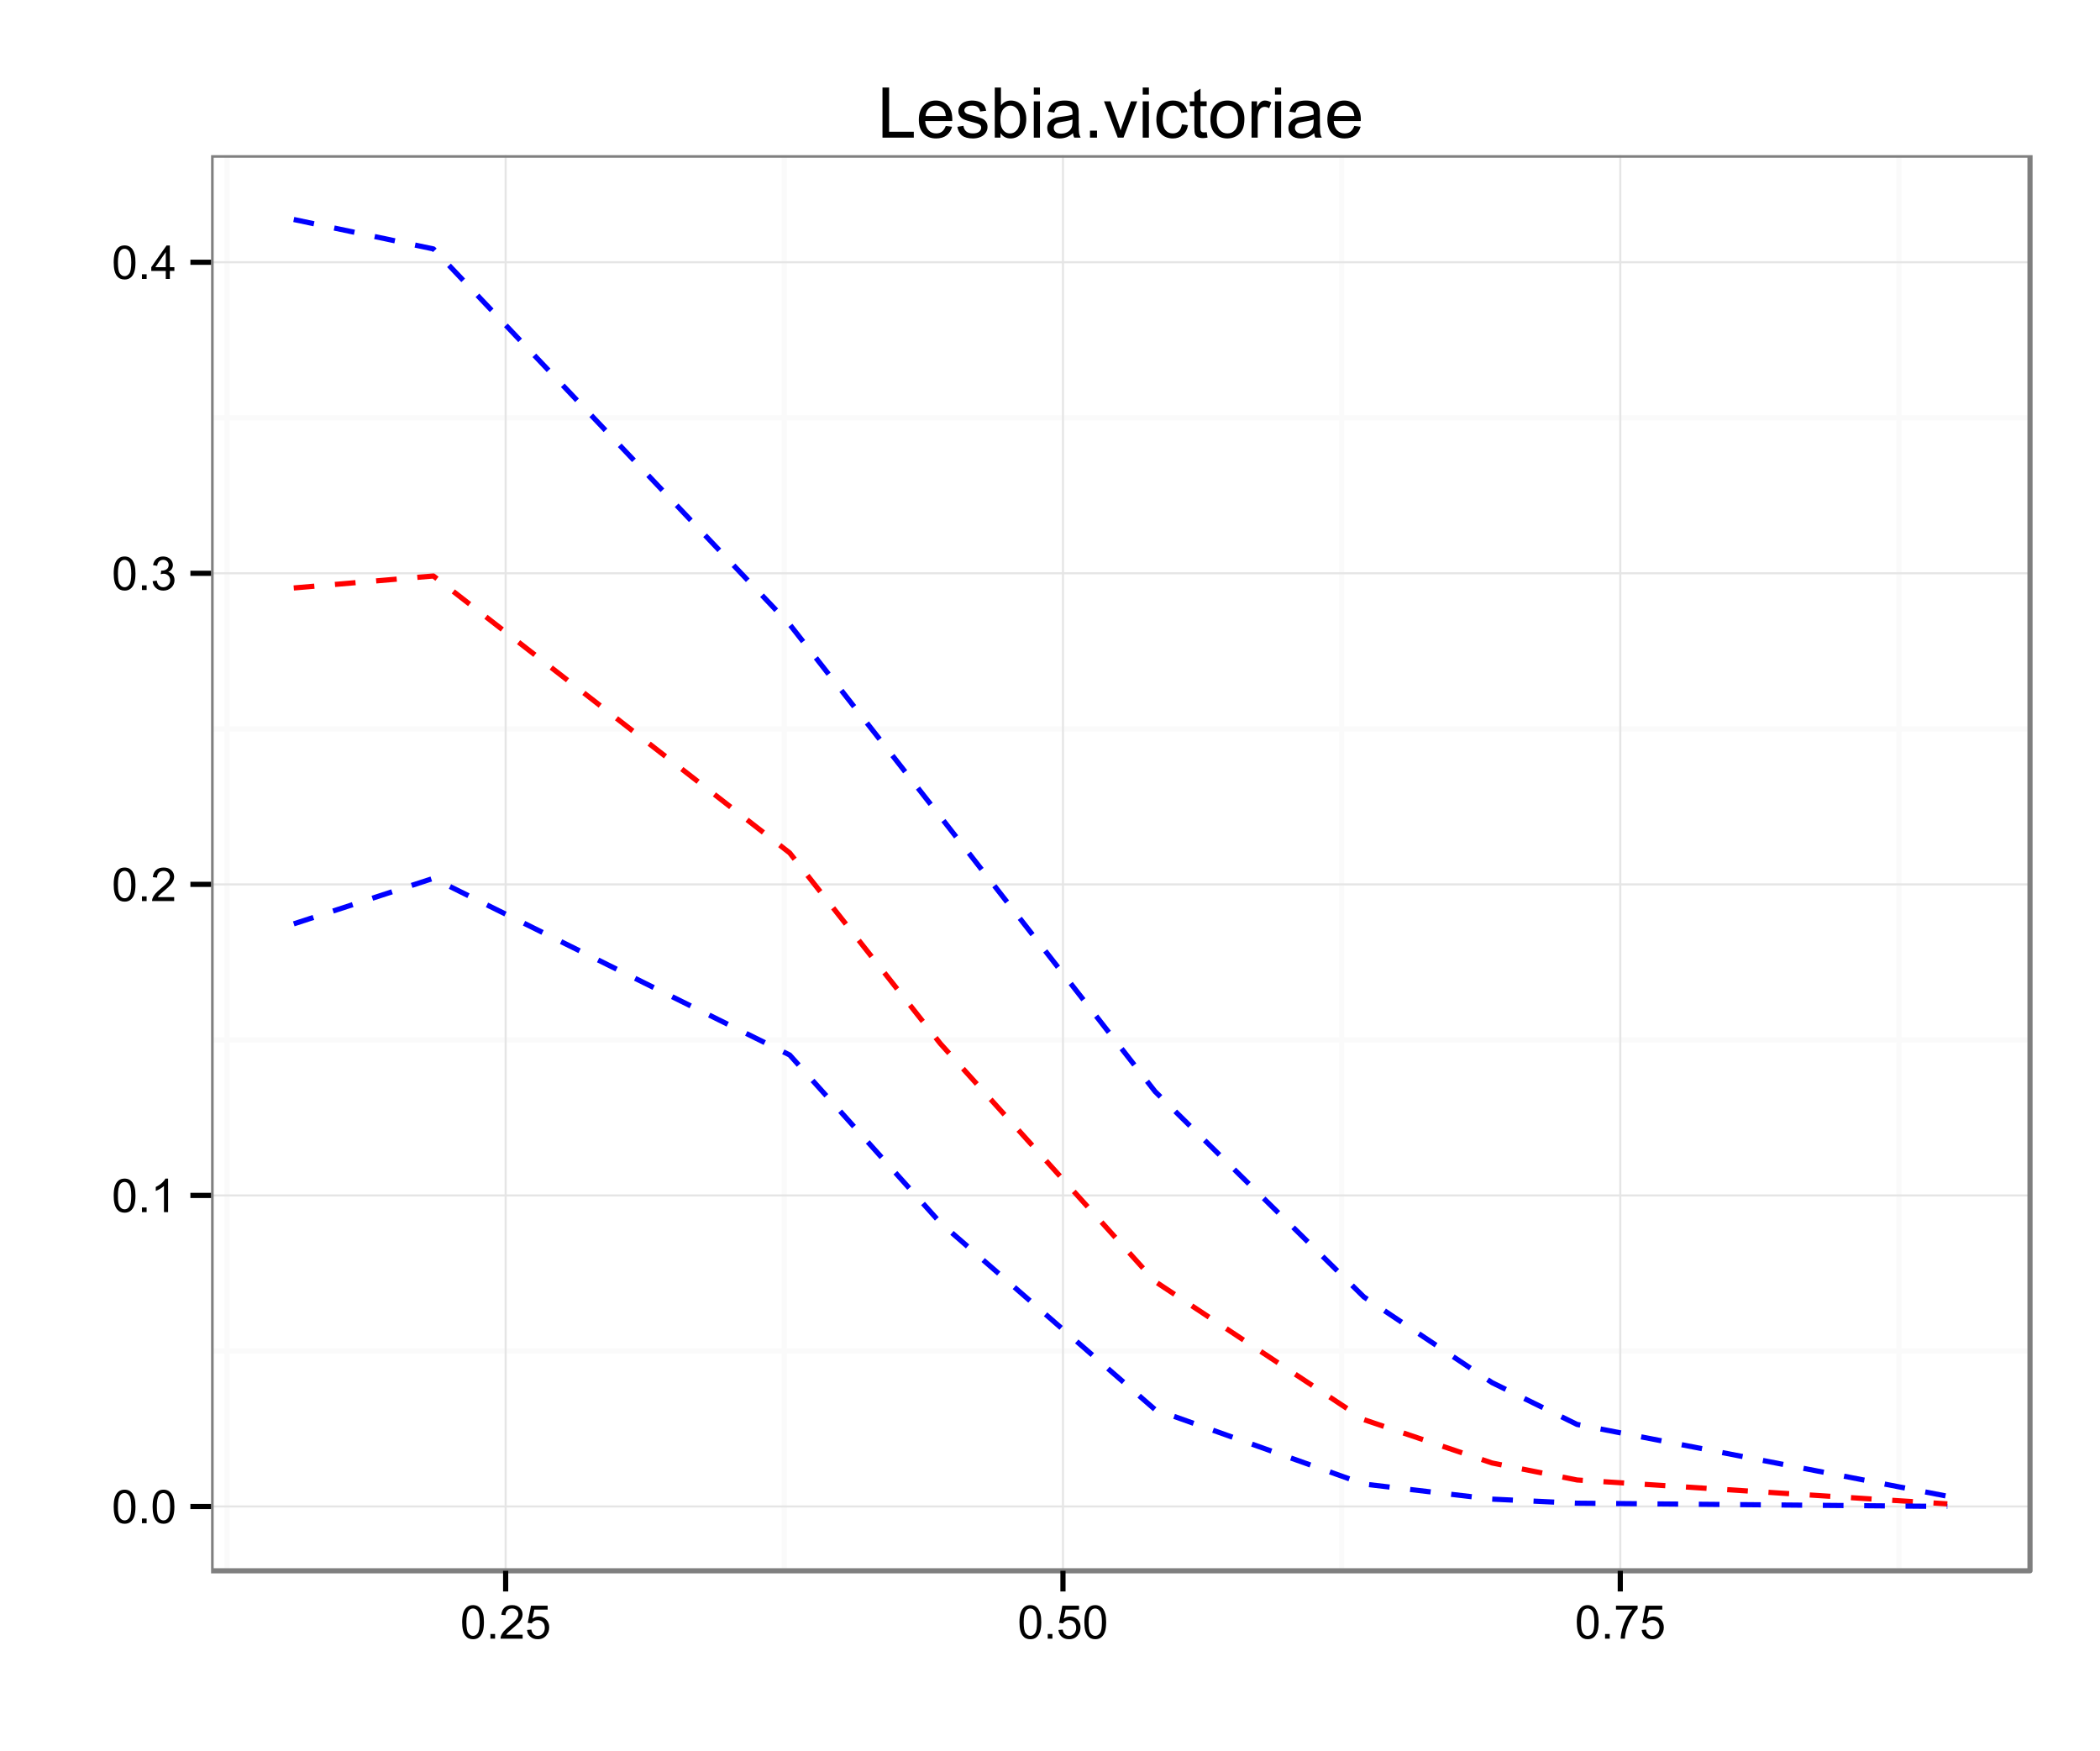
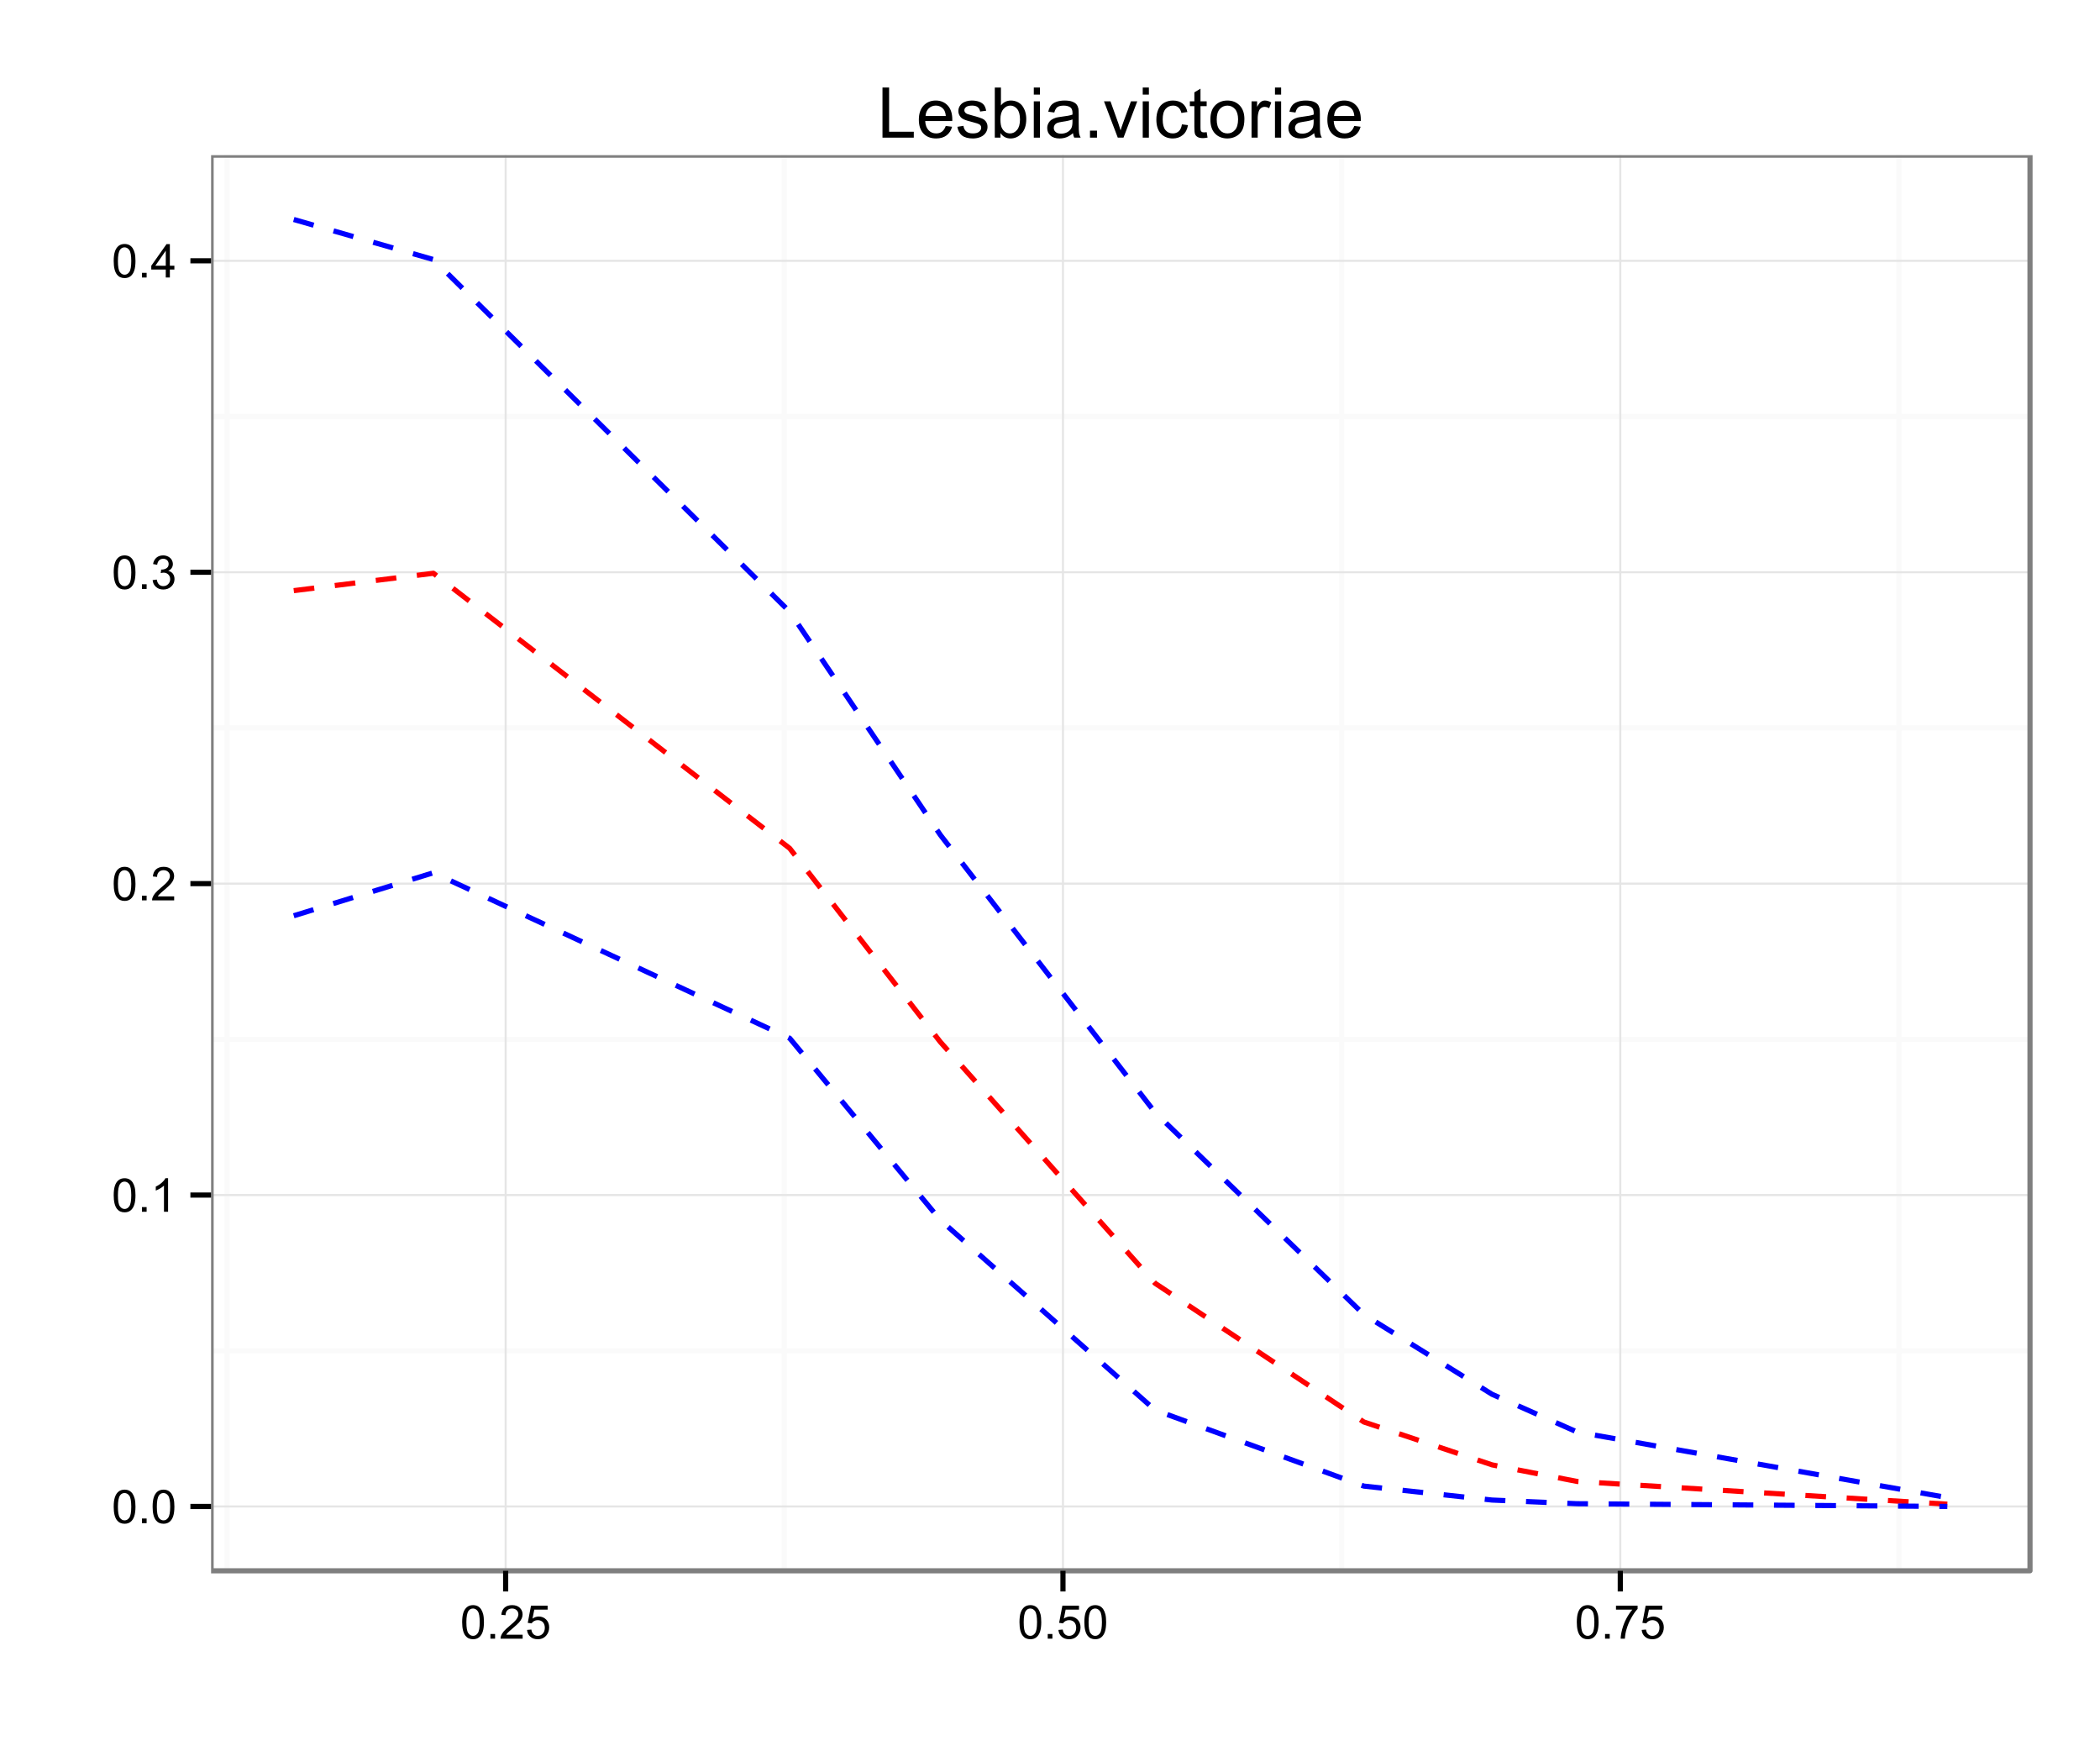
<svg xmlns="http://www.w3.org/2000/svg" xmlns:xlink="http://www.w3.org/1999/xlink" width="432pt" height="360pt" viewBox="0 0 432 360" version="1.1">
  <defs>
    <g>
      <symbol overflow="visible" id="glyph0-0">
        <path style="stroke:none;" d="M 0.398 -3.391 C 0.398 -4.199 0.48 -4.852 0.648 -5.352 C 0.812 -5.844 1.062 -6.227 1.395 -6.496 C 1.723 -6.762 2.137 -6.895 2.641 -6.898 C 3.004 -6.895 3.328 -6.82 3.609 -6.676 C 3.887 -6.523 4.113 -6.312 4.297 -6.035 C 4.477 -5.754 4.621 -5.41 4.723 -5.012 C 4.824 -4.605 4.875 -4.066 4.879 -3.391 C 4.875 -2.582 4.793 -1.93 4.629 -1.438 C 4.465 -0.938 4.215 -0.555 3.887 -0.289 C 3.555 -0.016 3.141 0.117 2.641 0.117 C 1.973 0.117 1.453 -0.117 1.078 -0.594 C 0.625 -1.164 0.398 -2.098 0.398 -3.391 Z M 1.266 -3.391 C 1.266 -2.258 1.395 -1.508 1.66 -1.137 C 1.922 -0.762 2.25 -0.574 2.641 -0.578 C 3.023 -0.574 3.348 -0.762 3.613 -1.141 C 3.875 -1.512 4.008 -2.262 4.012 -3.391 C 4.008 -4.52 3.875 -5.27 3.613 -5.645 C 3.348 -6.012 3.02 -6.199 2.629 -6.203 C 2.238 -6.199 1.93 -6.035 1.703 -5.711 C 1.41 -5.289 1.266 -4.516 1.266 -3.391 Z M 1.266 -3.391 " />
      </symbol>
      <symbol overflow="visible" id="glyph0-1">
        <path style="stroke:none;" d="M 0.871 0 L 0.871 -0.961 L 1.832 -0.961 L 1.832 0 Z M 0.871 0 " />
      </symbol>
      <symbol overflow="visible" id="glyph0-2">
        <path style="stroke:none;" d="M 3.578 0 L 2.734 0 L 2.734 -5.375 C 2.527 -5.18 2.262 -4.988 1.934 -4.793 C 1.602 -4.598 1.305 -4.453 1.047 -4.359 L 1.047 -5.176 C 1.516 -5.395 1.926 -5.664 2.281 -5.98 C 2.633 -6.293 2.883 -6.598 3.031 -6.898 L 3.578 -6.898 Z M 3.578 0 " />
      </symbol>
      <symbol overflow="visible" id="glyph0-3">
        <path style="stroke:none;" d="M 4.832 -0.812 L 4.832 0 L 0.289 0 C 0.281 -0.203 0.316 -0.398 0.391 -0.586 C 0.504 -0.895 0.688 -1.199 0.945 -1.5 C 1.195 -1.797 1.562 -2.141 2.047 -2.539 C 2.789 -3.148 3.297 -3.637 3.562 -3.996 C 3.824 -4.352 3.953 -4.688 3.957 -5.012 C 3.953 -5.34 3.836 -5.621 3.598 -5.855 C 3.355 -6.082 3.043 -6.199 2.664 -6.203 C 2.254 -6.199 1.93 -6.078 1.688 -5.836 C 1.441 -5.59 1.316 -5.25 1.316 -4.824 L 0.449 -4.914 C 0.508 -5.559 0.73 -6.051 1.121 -6.391 C 1.504 -6.727 2.023 -6.895 2.68 -6.898 C 3.336 -6.895 3.859 -6.715 4.246 -6.352 C 4.629 -5.984 4.82 -5.531 4.824 -4.992 C 4.82 -4.715 4.766 -4.441 4.652 -4.18 C 4.539 -3.91 4.352 -3.633 4.094 -3.34 C 3.832 -3.047 3.398 -2.645 2.793 -2.133 C 2.285 -1.707 1.961 -1.418 1.816 -1.266 C 1.672 -1.113 1.551 -0.961 1.461 -0.812 Z M 4.832 -0.812 " />
      </symbol>
      <symbol overflow="visible" id="glyph0-4">
        <path style="stroke:none;" d="M 0.402 -1.812 L 1.246 -1.926 C 1.34 -1.445 1.504 -1.102 1.738 -0.895 C 1.969 -0.68 2.254 -0.574 2.594 -0.578 C 2.988 -0.574 3.324 -0.711 3.598 -0.988 C 3.871 -1.262 4.008 -1.602 4.008 -2.012 C 4.008 -2.395 3.879 -2.715 3.629 -2.969 C 3.371 -3.219 3.051 -3.344 2.664 -3.348 C 2.5 -3.344 2.301 -3.312 2.066 -3.254 L 2.16 -3.992 C 2.215 -3.984 2.262 -3.984 2.297 -3.984 C 2.656 -3.984 2.977 -4.078 3.266 -4.266 C 3.551 -4.453 3.695 -4.742 3.699 -5.133 C 3.695 -5.441 3.59 -5.695 3.383 -5.902 C 3.172 -6.102 2.902 -6.203 2.574 -6.207 C 2.242 -6.203 1.969 -6.102 1.754 -5.895 C 1.531 -5.688 1.391 -5.379 1.332 -4.969 L 0.488 -5.117 C 0.586 -5.68 0.82 -6.121 1.188 -6.434 C 1.551 -6.742 2.008 -6.895 2.555 -6.898 C 2.93 -6.895 3.273 -6.816 3.59 -6.656 C 3.902 -6.496 4.145 -6.277 4.312 -6 C 4.48 -5.719 4.562 -5.422 4.566 -5.113 C 4.562 -4.812 4.484 -4.543 4.324 -4.301 C 4.164 -4.059 3.926 -3.863 3.617 -3.723 C 4.02 -3.625 4.336 -3.43 4.562 -3.137 C 4.785 -2.84 4.898 -2.473 4.902 -2.031 C 4.898 -1.426 4.68 -0.918 4.246 -0.504 C 3.805 -0.09 3.25 0.117 2.586 0.121 C 1.98 0.117 1.48 -0.059 1.086 -0.418 C 0.684 -0.773 0.457 -1.238 0.402 -1.812 Z M 0.402 -1.812 " />
      </symbol>
      <symbol overflow="visible" id="glyph0-5">
        <path style="stroke:none;" d="M 3.102 0 L 3.102 -1.645 L 0.121 -1.645 L 0.121 -2.418 L 3.258 -6.871 L 3.945 -6.871 L 3.945 -2.418 L 4.875 -2.418 L 4.875 -1.645 L 3.945 -1.645 L 3.945 0 Z M 3.102 -2.418 L 3.102 -5.516 L 0.953 -2.418 Z M 3.102 -2.418 " />
      </symbol>
      <symbol overflow="visible" id="glyph0-6">
        <path style="stroke:none;" d="M 0.398 -1.801 L 1.285 -1.875 C 1.348 -1.441 1.5 -1.117 1.742 -0.902 C 1.977 -0.684 2.266 -0.574 2.605 -0.578 C 3.008 -0.574 3.352 -0.727 3.637 -1.035 C 3.914 -1.34 4.055 -1.746 4.059 -2.254 C 4.055 -2.734 3.918 -3.113 3.652 -3.395 C 3.379 -3.668 3.027 -3.809 2.594 -3.812 C 2.316 -3.809 2.07 -3.746 1.855 -3.625 C 1.633 -3.5 1.461 -3.34 1.34 -3.145 L 0.547 -3.25 L 1.215 -6.777 L 4.633 -6.777 L 4.633 -5.973 L 1.891 -5.973 L 1.52 -4.125 C 1.926 -4.41 2.359 -4.551 2.816 -4.555 C 3.414 -4.551 3.922 -4.344 4.336 -3.93 C 4.746 -3.512 4.949 -2.977 4.953 -2.328 C 4.949 -1.703 4.77 -1.168 4.41 -0.719 C 3.969 -0.16 3.367 0.117 2.605 0.117 C 1.977 0.117 1.465 -0.055 1.074 -0.406 C 0.676 -0.754 0.453 -1.219 0.398 -1.801 Z M 0.398 -1.801 " />
      </symbol>
      <symbol overflow="visible" id="glyph0-7">
        <path style="stroke:none;" d="M 0.453 -5.973 L 0.453 -6.781 L 4.902 -6.781 L 4.902 -6.125 C 4.461 -5.656 4.027 -5.039 3.602 -4.27 C 3.168 -3.496 2.836 -2.703 2.605 -1.891 C 2.434 -1.312 2.324 -0.684 2.281 0 L 1.414 0 C 1.422 -0.539 1.531 -1.191 1.734 -1.961 C 1.938 -2.723 2.227 -3.461 2.609 -4.176 C 2.984 -4.883 3.391 -5.48 3.82 -5.973 Z M 0.453 -5.973 " />
      </symbol>
      <symbol overflow="visible" id="glyph1-0">
        <path style="stroke:none;" d="M 1.055 0 L 1.055 -10.309 L 2.418 -10.309 L 2.418 -1.215 L 7.496 -1.215 L 7.496 0 Z M 1.055 0 " />
      </symbol>
      <symbol overflow="visible" id="glyph1-1">
        <path style="stroke:none;" d="M 6.062 -2.406 L 7.367 -2.242 C 7.156 -1.477 6.777 -0.883 6.223 -0.465 C 5.664 -0.043 4.949 0.164 4.086 0.168 C 2.988 0.164 2.121 -0.168 1.484 -0.84 C 0.844 -1.508 0.527 -2.453 0.527 -3.672 C 0.527 -4.926 0.848 -5.898 1.496 -6.594 C 2.141 -7.285 2.98 -7.633 4.016 -7.637 C 5.008 -7.633 5.824 -7.293 6.461 -6.617 C 7.09 -5.934 7.406 -4.977 7.41 -3.746 C 7.406 -3.668 7.402 -3.559 7.402 -3.41 L 1.836 -3.41 C 1.879 -2.59 2.113 -1.961 2.531 -1.523 C 2.945 -1.086 3.465 -0.867 4.094 -0.871 C 4.555 -0.867 4.949 -0.988 5.281 -1.234 C 5.605 -1.477 5.867 -1.867 6.062 -2.406 Z M 1.906 -4.449 L 6.074 -4.449 C 6.016 -5.074 5.855 -5.547 5.598 -5.863 C 5.191 -6.348 4.668 -6.59 4.027 -6.594 C 3.441 -6.59 2.953 -6.398 2.562 -6.012 C 2.164 -5.621 1.945 -5.098 1.906 -4.449 Z M 1.906 -4.449 " />
      </symbol>
      <symbol overflow="visible" id="glyph1-2">
        <path style="stroke:none;" d="M 0.441 -2.23 L 1.695 -2.426 C 1.762 -1.922 1.957 -1.535 2.281 -1.27 C 2.598 -1 3.047 -0.867 3.629 -0.871 C 4.207 -0.867 4.641 -0.984 4.922 -1.227 C 5.203 -1.461 5.344 -1.738 5.344 -2.059 C 5.344 -2.34 5.219 -2.566 4.973 -2.734 C 4.797 -2.844 4.363 -2.988 3.676 -3.164 C 2.746 -3.398 2.105 -3.598 1.746 -3.77 C 1.387 -3.938 1.113 -4.176 0.93 -4.48 C 0.742 -4.781 0.648 -5.117 0.652 -5.484 C 0.648 -5.816 0.727 -6.125 0.879 -6.41 C 1.031 -6.691 1.238 -6.926 1.504 -7.117 C 1.699 -7.258 1.969 -7.379 2.309 -7.484 C 2.648 -7.582 3.012 -7.633 3.402 -7.637 C 3.984 -7.633 4.5 -7.551 4.945 -7.383 C 5.387 -7.211 5.711 -6.98 5.926 -6.695 C 6.133 -6.406 6.281 -6.02 6.363 -5.539 L 5.125 -5.371 C 5.066 -5.754 4.902 -6.055 4.637 -6.27 C 4.363 -6.484 3.984 -6.59 3.496 -6.594 C 2.91 -6.59 2.496 -6.496 2.25 -6.305 C 2 -6.113 1.875 -5.887 1.879 -5.633 C 1.875 -5.465 1.926 -5.316 2.031 -5.188 C 2.133 -5.047 2.293 -4.938 2.516 -4.852 C 2.641 -4.805 3.016 -4.695 3.637 -4.527 C 4.527 -4.285 5.152 -4.09 5.508 -3.938 C 5.859 -3.785 6.137 -3.562 6.34 -3.273 C 6.543 -2.98 6.645 -2.621 6.645 -2.195 C 6.645 -1.77 6.52 -1.371 6.273 -1 C 6.027 -0.625 5.672 -0.336 5.211 -0.137 C 4.742 0.066 4.219 0.164 3.637 0.168 C 2.664 0.164 1.922 -0.035 1.414 -0.434 C 0.902 -0.836 0.578 -1.434 0.441 -2.23 Z M 0.441 -2.23 " />
      </symbol>
      <symbol overflow="visible" id="glyph1-3">
        <path style="stroke:none;" d="M 2.117 0 L 0.941 0 L 0.941 -10.309 L 2.207 -10.309 L 2.207 -6.629 C 2.738 -7.297 3.422 -7.633 4.254 -7.637 C 4.711 -7.633 5.145 -7.543 5.555 -7.359 C 5.965 -7.172 6.301 -6.91 6.57 -6.578 C 6.832 -6.238 7.039 -5.832 7.191 -5.363 C 7.34 -4.887 7.418 -4.383 7.418 -3.848 C 7.418 -2.562 7.102 -1.574 6.469 -0.879 C 5.836 -0.184 5.074 0.164 4.191 0.168 C 3.305 0.164 2.613 -0.199 2.117 -0.934 Z M 2.102 -3.789 C 2.098 -2.891 2.219 -2.242 2.469 -1.848 C 2.863 -1.191 3.402 -0.867 4.086 -0.871 C 4.633 -0.867 5.113 -1.105 5.52 -1.59 C 5.922 -2.066 6.121 -2.785 6.125 -3.742 C 6.121 -4.715 5.93 -5.434 5.543 -5.898 C 5.156 -6.359 4.688 -6.59 4.141 -6.594 C 3.586 -6.59 3.109 -6.352 2.707 -5.871 C 2.301 -5.391 2.098 -4.695 2.102 -3.789 Z M 2.102 -3.789 " />
      </symbol>
      <symbol overflow="visible" id="glyph1-4">
        <path style="stroke:none;" d="M 0.957 -8.852 L 0.957 -10.309 L 2.223 -10.309 L 2.223 -8.852 Z M 0.957 0 L 0.957 -7.469 L 2.223 -7.469 L 2.223 0 Z M 0.957 0 " />
      </symbol>
      <symbol overflow="visible" id="glyph1-5">
        <path style="stroke:none;" d="M 5.82 -0.922 C 5.348 -0.52 4.898 -0.238 4.465 -0.078 C 4.031 0.086 3.566 0.164 3.074 0.168 C 2.25 0.164 1.617 -0.035 1.18 -0.434 C 0.734 -0.832 0.516 -1.344 0.52 -1.969 C 0.516 -2.332 0.598 -2.664 0.77 -2.969 C 0.934 -3.27 1.152 -3.512 1.422 -3.699 C 1.691 -3.879 1.996 -4.02 2.336 -4.113 C 2.582 -4.176 2.957 -4.238 3.461 -4.305 C 4.48 -4.422 5.23 -4.566 5.715 -4.738 C 5.715 -4.91 5.719 -5.02 5.723 -5.07 C 5.719 -5.582 5.598 -5.945 5.363 -6.16 C 5.035 -6.441 4.555 -6.586 3.922 -6.59 C 3.324 -6.586 2.887 -6.48 2.605 -6.273 C 2.32 -6.062 2.109 -5.695 1.977 -5.168 L 0.738 -5.336 C 0.848 -5.863 1.031 -6.293 1.293 -6.621 C 1.547 -6.945 1.918 -7.195 2.41 -7.371 C 2.895 -7.547 3.461 -7.633 4.105 -7.637 C 4.742 -7.633 5.262 -7.559 5.66 -7.41 C 6.059 -7.258 6.352 -7.07 6.539 -6.844 C 6.727 -6.617 6.855 -6.328 6.934 -5.984 C 6.973 -5.766 6.996 -5.379 6.996 -4.816 L 6.996 -3.129 C 6.996 -1.949 7.02 -1.203 7.074 -0.895 C 7.125 -0.582 7.234 -0.285 7.398 0 L 6.074 0 C 5.941 -0.262 5.855 -0.566 5.82 -0.922 Z M 5.715 -3.746 C 5.254 -3.555 4.566 -3.398 3.648 -3.27 C 3.125 -3.191 2.758 -3.105 2.543 -3.016 C 2.328 -2.918 2.16 -2.781 2.047 -2.605 C 1.926 -2.422 1.867 -2.223 1.871 -2.004 C 1.867 -1.664 1.996 -1.383 2.254 -1.16 C 2.508 -0.934 2.883 -0.82 3.375 -0.824 C 3.859 -0.82 4.293 -0.926 4.676 -1.141 C 5.055 -1.352 5.332 -1.645 5.512 -2.02 C 5.645 -2.301 5.711 -2.723 5.715 -3.285 Z M 5.715 -3.746 " />
      </symbol>
      <symbol overflow="visible" id="glyph1-6">
        <path style="stroke:none;" d="M 1.309 0 L 1.309 -1.441 L 2.75 -1.441 L 2.75 0 Z M 1.309 0 " />
      </symbol>
      <symbol overflow="visible" id="glyph1-7">
        <path style="stroke:none;" d="M 3.023 0 L 0.184 -7.469 L 1.52 -7.469 L 3.121 -2.996 C 3.293 -2.508 3.453 -2.008 3.602 -1.492 C 3.711 -1.883 3.867 -2.355 4.07 -2.91 L 5.73 -7.469 L 7.031 -7.469 L 4.203 0 Z M 3.023 0 " />
      </symbol>
      <symbol overflow="visible" id="glyph1-8">
        <path style="stroke:none;" d="M 5.82 -2.734 L 7.066 -2.574 C 6.93 -1.711 6.582 -1.039 6.023 -0.559 C 5.461 -0.074 4.77 0.164 3.957 0.168 C 2.934 0.164 2.113 -0.168 1.492 -0.832 C 0.871 -1.5 0.562 -2.457 0.562 -3.707 C 0.562 -4.508 0.695 -5.211 0.961 -5.82 C 1.227 -6.422 1.633 -6.879 2.184 -7.184 C 2.727 -7.484 3.32 -7.633 3.965 -7.637 C 4.773 -7.633 5.438 -7.43 5.957 -7.02 C 6.469 -6.609 6.797 -6.027 6.945 -5.273 L 5.715 -5.082 C 5.594 -5.582 5.387 -5.961 5.094 -6.215 C 4.793 -6.465 4.434 -6.59 4.016 -6.594 C 3.375 -6.59 2.859 -6.363 2.461 -5.906 C 2.062 -5.449 1.863 -4.727 1.863 -3.742 C 1.863 -2.734 2.055 -2.004 2.438 -1.551 C 2.82 -1.094 3.32 -0.867 3.945 -0.871 C 4.438 -0.867 4.852 -1.02 5.188 -1.328 C 5.516 -1.629 5.727 -2.098 5.82 -2.734 Z M 5.82 -2.734 " />
      </symbol>
      <symbol overflow="visible" id="glyph1-9">
        <path style="stroke:none;" d="M 3.711 -1.133 L 3.895 -0.016 C 3.535 0.059 3.215 0.094 2.938 0.098 C 2.477 0.094 2.121 0.023 1.871 -0.117 C 1.613 -0.262 1.438 -0.453 1.336 -0.691 C 1.23 -0.926 1.176 -1.422 1.18 -2.188 L 1.18 -6.484 L 0.254 -6.484 L 0.254 -7.469 L 1.18 -7.469 L 1.18 -9.316 L 2.441 -10.074 L 2.441 -7.469 L 3.711 -7.469 L 3.711 -6.484 L 2.441 -6.484 L 2.441 -2.117 C 2.438 -1.75 2.461 -1.52 2.508 -1.418 C 2.551 -1.316 2.621 -1.234 2.723 -1.172 C 2.82 -1.109 2.965 -1.078 3.156 -1.082 C 3.293 -1.078 3.477 -1.094 3.711 -1.133 Z M 3.711 -1.133 " />
      </symbol>
      <symbol overflow="visible" id="glyph1-10">
        <path style="stroke:none;" d="M 0.477 -3.734 C 0.473 -5.113 0.859 -6.137 1.633 -6.805 C 2.27 -7.355 3.051 -7.633 3.98 -7.637 C 5.004 -7.633 5.844 -7.297 6.496 -6.625 C 7.145 -5.949 7.469 -5.02 7.473 -3.84 C 7.469 -2.875 7.324 -2.121 7.039 -1.57 C 6.75 -1.02 6.332 -0.59 5.781 -0.289 C 5.23 0.016 4.629 0.164 3.98 0.168 C 2.93 0.164 2.086 -0.168 1.441 -0.836 C 0.797 -1.504 0.473 -2.469 0.477 -3.734 Z M 1.777 -3.734 C 1.773 -2.773 1.984 -2.059 2.402 -1.586 C 2.82 -1.105 3.344 -0.867 3.98 -0.871 C 4.605 -0.867 5.129 -1.105 5.547 -1.586 C 5.961 -2.062 6.168 -2.793 6.172 -3.777 C 6.168 -4.695 5.961 -5.395 5.543 -5.875 C 5.121 -6.348 4.598 -6.586 3.98 -6.59 C 3.344 -6.586 2.82 -6.348 2.402 -5.879 C 1.984 -5.402 1.773 -4.688 1.777 -3.734 Z M 1.777 -3.734 " />
      </symbol>
      <symbol overflow="visible" id="glyph1-11">
        <path style="stroke:none;" d="M 0.934 0 L 0.934 -7.469 L 2.074 -7.469 L 2.074 -6.336 C 2.363 -6.859 2.629 -7.211 2.879 -7.383 C 3.121 -7.551 3.395 -7.633 3.691 -7.637 C 4.117 -7.633 4.551 -7.496 4.992 -7.227 L 4.555 -6.055 C 4.242 -6.234 3.934 -6.328 3.629 -6.328 C 3.348 -6.328 3.102 -6.242 2.883 -6.078 C 2.66 -5.906 2.5 -5.676 2.41 -5.387 C 2.266 -4.934 2.195 -4.441 2.199 -3.91 L 2.199 0 Z M 0.934 0 " />
      </symbol>
    </g>
    <clipPath id="clip1">
      <path d="M 43.422 31.906 L 418.602 31.906 L 418.602 324.051 L 43.422 324.051 Z M 43.422 31.906 " />
    </clipPath>
  </defs>
  <g id="surface281">
    <rect x="0" y="0" width="432" height="360" style="fill:rgb(100%,100%,100%);fill-opacity:1;stroke:none;" />
    <rect x="0" y="0" width="432" height="360" style="fill:rgb(100%,100%,100%);fill-opacity:1;stroke:none;" />
    <path style="fill:none;stroke-width:1.063;stroke-linecap:round;stroke-linejoin:round;stroke:rgb(100%,100%,100%);stroke-opacity:1;stroke-miterlimit:10;" d="M 0 360 L 432 360 L 432 0 L 0 0 Z M 0 360 " />
    <g clip-path="url(#clip1)" clip-rule="nonzero">
      <path style=" stroke:none;fill-rule:nonzero;fill:rgb(100%,100%,100%);fill-opacity:1;" d="M 43.422 323.051 L 417.602 323.051 L 417.602 31.906 L 43.422 31.906 Z M 43.422 323.051 " />
-       <path style="fill:none;stroke-width:1.063;stroke-linecap:butt;stroke-linejoin:round;stroke:rgb(98.039%,98.039%,98.039%);stroke-opacity:1;stroke-miterlimit:10;" d="M 43.422 277.84 L 417.602 277.84 " />
-       <path style="fill:none;stroke-width:1.063;stroke-linecap:butt;stroke-linejoin:round;stroke:rgb(98.039%,98.039%,98.039%);stroke-opacity:1;stroke-miterlimit:10;" d="M 43.422 213.867 L 417.602 213.867 " />
-       <path style="fill:none;stroke-width:1.063;stroke-linecap:butt;stroke-linejoin:round;stroke:rgb(98.039%,98.039%,98.039%);stroke-opacity:1;stroke-miterlimit:10;" d="M 43.422 149.895 L 417.602 149.895 " />
-       <path style="fill:none;stroke-width:1.063;stroke-linecap:butt;stroke-linejoin:round;stroke:rgb(98.039%,98.039%,98.039%);stroke-opacity:1;stroke-miterlimit:10;" d="M 43.422 85.922 L 417.602 85.922 " />
+       <path style="fill:none;stroke-width:1.063;stroke-linecap:butt;stroke-linejoin:round;stroke:rgb(98.039%,98.039%,98.039%);stroke-opacity:1;stroke-miterlimit:10;" d="M 43.422 277.801 L 417.602 277.801 " />
+       <path style="fill:none;stroke-width:1.063;stroke-linecap:butt;stroke-linejoin:round;stroke:rgb(98.039%,98.039%,98.039%);stroke-opacity:1;stroke-miterlimit:10;" d="M 43.422 213.754 L 417.602 213.754 " />
+       <path style="fill:none;stroke-width:1.063;stroke-linecap:butt;stroke-linejoin:round;stroke:rgb(98.039%,98.039%,98.039%);stroke-opacity:1;stroke-miterlimit:10;" d="M 43.422 149.707 L 417.602 149.707 " />
+       <path style="fill:none;stroke-width:1.063;stroke-linecap:butt;stroke-linejoin:round;stroke:rgb(98.039%,98.039%,98.039%);stroke-opacity:1;stroke-miterlimit:10;" d="M 43.422 85.664 L 417.602 85.664 " />
      <path style="fill:none;stroke-width:1.063;stroke-linecap:butt;stroke-linejoin:round;stroke:rgb(98.039%,98.039%,98.039%);stroke-opacity:1;stroke-miterlimit:10;" d="M 46.695 323.051 L 46.695 31.906 " />
      <path style="fill:none;stroke-width:1.063;stroke-linecap:butt;stroke-linejoin:round;stroke:rgb(98.039%,98.039%,98.039%);stroke-opacity:1;stroke-miterlimit:10;" d="M 161.344 323.051 L 161.344 31.906 " />
      <path style="fill:none;stroke-width:1.063;stroke-linecap:butt;stroke-linejoin:round;stroke:rgb(98.039%,98.039%,98.039%);stroke-opacity:1;stroke-miterlimit:10;" d="M 275.992 323.051 L 275.992 31.906 " />
      <path style="fill:none;stroke-width:1.063;stroke-linecap:butt;stroke-linejoin:round;stroke:rgb(98.039%,98.039%,98.039%);stroke-opacity:1;stroke-miterlimit:10;" d="M 390.641 323.051 L 390.641 31.906 " />
-       <path style="fill:none;stroke-width:0.425;stroke-linecap:butt;stroke-linejoin:round;stroke:rgb(89.804%,89.804%,89.804%);stroke-opacity:1;stroke-miterlimit:10;" d="M 43.422 309.828 L 417.602 309.828 " />
-       <path style="fill:none;stroke-width:0.425;stroke-linecap:butt;stroke-linejoin:round;stroke:rgb(89.804%,89.804%,89.804%);stroke-opacity:1;stroke-miterlimit:10;" d="M 43.422 245.855 L 417.602 245.855 " />
-       <path style="fill:none;stroke-width:0.425;stroke-linecap:butt;stroke-linejoin:round;stroke:rgb(89.804%,89.804%,89.804%);stroke-opacity:1;stroke-miterlimit:10;" d="M 43.422 181.879 L 417.602 181.879 " />
-       <path style="fill:none;stroke-width:0.425;stroke-linecap:butt;stroke-linejoin:round;stroke:rgb(89.804%,89.804%,89.804%);stroke-opacity:1;stroke-miterlimit:10;" d="M 43.422 117.906 L 417.602 117.906 " />
-       <path style="fill:none;stroke-width:0.425;stroke-linecap:butt;stroke-linejoin:round;stroke:rgb(89.804%,89.804%,89.804%);stroke-opacity:1;stroke-miterlimit:10;" d="M 43.422 53.934 L 417.602 53.934 " />
+       <path style="fill:none;stroke-width:0.425;stroke-linecap:butt;stroke-linejoin:round;stroke:rgb(89.804%,89.804%,89.804%);stroke-opacity:1;stroke-miterlimit:10;" d="M 43.422 309.824 L 417.602 309.824 " />
+       <path style="fill:none;stroke-width:0.425;stroke-linecap:butt;stroke-linejoin:round;stroke:rgb(89.804%,89.804%,89.804%);stroke-opacity:1;stroke-miterlimit:10;" d="M 43.422 245.777 L 417.602 245.777 " />
+       <path style="fill:none;stroke-width:0.425;stroke-linecap:butt;stroke-linejoin:round;stroke:rgb(89.804%,89.804%,89.804%);stroke-opacity:1;stroke-miterlimit:10;" d="M 43.422 181.73 L 417.602 181.73 " />
+       <path style="fill:none;stroke-width:0.425;stroke-linecap:butt;stroke-linejoin:round;stroke:rgb(89.804%,89.804%,89.804%);stroke-opacity:1;stroke-miterlimit:10;" d="M 43.422 117.688 L 417.602 117.688 " />
+       <path style="fill:none;stroke-width:0.425;stroke-linecap:butt;stroke-linejoin:round;stroke:rgb(89.804%,89.804%,89.804%);stroke-opacity:1;stroke-miterlimit:10;" d="M 43.422 53.641 L 417.602 53.641 " />
      <path style="fill:none;stroke-width:0.425;stroke-linecap:butt;stroke-linejoin:round;stroke:rgb(89.804%,89.804%,89.804%);stroke-opacity:1;stroke-miterlimit:10;" d="M 104.02 323.051 L 104.02 31.906 " />
      <path style="fill:none;stroke-width:0.425;stroke-linecap:butt;stroke-linejoin:round;stroke:rgb(89.804%,89.804%,89.804%);stroke-opacity:1;stroke-miterlimit:10;" d="M 218.668 323.051 L 218.668 31.906 " />
      <path style="fill:none;stroke-width:0.425;stroke-linecap:butt;stroke-linejoin:round;stroke:rgb(89.804%,89.804%,89.804%);stroke-opacity:1;stroke-miterlimit:10;" d="M 333.316 323.051 L 333.316 31.906 " />
-       <path style="fill:none;stroke-width:1.063;stroke-linecap:butt;stroke-linejoin:round;stroke:rgb(100%,0%,0%);stroke-opacity:1;stroke-dasharray:4.252,4.252;stroke-miterlimit:1;" d="M 60.43 120.922 L 89.156 118.457 L 162.449 175.406 L 193.434 214.617 L 237.621 263.551 L 280.57 291.965 L 306.934 300.879 L 324.418 304.375 L 400.594 309.289 " />
-       <path style="fill:none;stroke-width:1.063;stroke-linecap:butt;stroke-linejoin:round;stroke:rgb(0%,0%,100%);stroke-opacity:1;stroke-dasharray:4.252,4.252;stroke-miterlimit:1;" d="M 60.43 45.141 L 89.156 51.195 L 162.449 128.426 L 193.434 167.938 L 237.621 224.488 L 280.57 266.734 L 306.934 284.352 L 324.418 292.949 L 400.594 307.719 " />
-       <path style="fill:none;stroke-width:1.063;stroke-linecap:butt;stroke-linejoin:round;stroke:rgb(0%,0%,100%);stroke-opacity:1;stroke-dasharray:4.252,4.252;stroke-miterlimit:1;" d="M 60.43 190.004 L 89.156 180.637 L 162.449 216.969 L 193.434 251.469 L 237.621 289.906 L 280.57 305.211 L 306.934 308.312 L 324.418 309.152 L 400.594 309.816 " />
+       <path style="fill:none;stroke-width:1.063;stroke-linecap:butt;stroke-linejoin:round;stroke:rgb(100%,0%,0%);stroke-opacity:1;stroke-dasharray:4.252,4.252;stroke-miterlimit:1;" d="M 60.43 121.473 L 89.156 117.898 L 162.449 174.469 L 193.434 214.285 L 237.621 263.922 L 280.57 292.449 L 306.934 301.266 L 324.418 304.676 L 400.594 309.352 " />
+       <path style="fill:none;stroke-width:1.063;stroke-linecap:butt;stroke-linejoin:round;stroke:rgb(0%,0%,100%);stroke-opacity:1;stroke-dasharray:4.252,4.252;stroke-miterlimit:1;" d="M 60.43 45.141 L 89.156 53.375 L 162.449 125.805 L 193.434 171.703 L 237.621 228.805 L 280.57 270.348 L 306.934 286.75 L 324.418 294.504 L 400.594 308 " />
+       <path style="fill:none;stroke-width:1.063;stroke-linecap:butt;stroke-linejoin:round;stroke:rgb(0%,0%,100%);stroke-opacity:1;stroke-dasharray:4.252,4.252;stroke-miterlimit:1;" d="M 60.43 188.336 L 89.156 179.492 L 162.449 213.523 L 193.434 250.914 L 237.621 290.004 L 280.57 305.633 L 306.934 308.504 L 324.418 309.258 L 400.594 309.816 " />
      <path style="fill:none;stroke-width:1.063;stroke-linecap:round;stroke-linejoin:round;stroke:rgb(49.804%,49.804%,49.804%);stroke-opacity:1;stroke-miterlimit:10;" d="M 43.422 323.051 L 417.602 323.051 L 417.602 31.906 L 43.422 31.906 Z M 43.422 323.051 " />
    </g>
    <g style="fill:rgb(0%,0%,0%);fill-opacity:1;">
-       <use xlink:href="#glyph0-0" x="22.992" y="313.266" />
-       <use xlink:href="#glyph0-1" x="28.331" y="313.266" />
-       <use xlink:href="#glyph0-0" x="30.998" y="313.266" />
+       <use xlink:href="#glyph0-0" x="22.992" y="313.262" />
+       <use xlink:href="#glyph0-1" x="28.331" y="313.262" />
+       <use xlink:href="#glyph0-0" x="30.998" y="313.262" />
    </g>
    <g style="fill:rgb(0%,0%,0%);fill-opacity:1;">
-       <use xlink:href="#glyph0-0" x="22.992" y="249.289" />
-       <use xlink:href="#glyph0-1" x="28.331" y="249.289" />
-       <use xlink:href="#glyph0-2" x="30.998" y="249.289" />
+       <use xlink:href="#glyph0-0" x="22.992" y="249.215" />
+       <use xlink:href="#glyph0-1" x="28.331" y="249.215" />
+       <use xlink:href="#glyph0-2" x="30.998" y="249.215" />
    </g>
    <g style="fill:rgb(0%,0%,0%);fill-opacity:1;">
-       <use xlink:href="#glyph0-0" x="22.992" y="185.316" />
-       <use xlink:href="#glyph0-1" x="28.331" y="185.316" />
-       <use xlink:href="#glyph0-3" x="30.998" y="185.316" />
+       <use xlink:href="#glyph0-0" x="22.992" y="185.168" />
+       <use xlink:href="#glyph0-1" x="28.331" y="185.168" />
+       <use xlink:href="#glyph0-3" x="30.998" y="185.168" />
    </g>
    <g style="fill:rgb(0%,0%,0%);fill-opacity:1;">
-       <use xlink:href="#glyph0-0" x="22.992" y="121.344" />
-       <use xlink:href="#glyph0-1" x="28.331" y="121.344" />
-       <use xlink:href="#glyph0-4" x="30.998" y="121.344" />
+       <use xlink:href="#glyph0-0" x="22.992" y="121.121" />
+       <use xlink:href="#glyph0-1" x="28.331" y="121.121" />
+       <use xlink:href="#glyph0-4" x="30.998" y="121.121" />
    </g>
    <g style="fill:rgb(0%,0%,0%);fill-opacity:1;">
-       <use xlink:href="#glyph0-0" x="22.992" y="57.367" />
-       <use xlink:href="#glyph0-1" x="28.331" y="57.367" />
-       <use xlink:href="#glyph0-5" x="30.998" y="57.367" />
+       <use xlink:href="#glyph0-0" x="22.992" y="57.074" />
+       <use xlink:href="#glyph0-1" x="28.331" y="57.074" />
+       <use xlink:href="#glyph0-5" x="30.998" y="57.074" />
    </g>
-     <path style="fill:none;stroke-width:1.063;stroke-linecap:butt;stroke-linejoin:round;stroke:rgb(0%,0%,0%);stroke-opacity:1;stroke-miterlimit:10;" d="M 39.168 309.828 L 43.422 309.828 " />
-     <path style="fill:none;stroke-width:1.063;stroke-linecap:butt;stroke-linejoin:round;stroke:rgb(0%,0%,0%);stroke-opacity:1;stroke-miterlimit:10;" d="M 39.168 245.855 L 43.422 245.855 " />
-     <path style="fill:none;stroke-width:1.063;stroke-linecap:butt;stroke-linejoin:round;stroke:rgb(0%,0%,0%);stroke-opacity:1;stroke-miterlimit:10;" d="M 39.168 181.879 L 43.422 181.879 " />
-     <path style="fill:none;stroke-width:1.063;stroke-linecap:butt;stroke-linejoin:round;stroke:rgb(0%,0%,0%);stroke-opacity:1;stroke-miterlimit:10;" d="M 39.168 117.906 L 43.422 117.906 " />
-     <path style="fill:none;stroke-width:1.063;stroke-linecap:butt;stroke-linejoin:round;stroke:rgb(0%,0%,0%);stroke-opacity:1;stroke-miterlimit:10;" d="M 39.168 53.934 L 43.422 53.934 " />
+     <path style="fill:none;stroke-width:1.063;stroke-linecap:butt;stroke-linejoin:round;stroke:rgb(0%,0%,0%);stroke-opacity:1;stroke-miterlimit:10;" d="M 39.168 309.824 L 43.422 309.824 " />
+     <path style="fill:none;stroke-width:1.063;stroke-linecap:butt;stroke-linejoin:round;stroke:rgb(0%,0%,0%);stroke-opacity:1;stroke-miterlimit:10;" d="M 39.168 245.777 L 43.422 245.777 " />
+     <path style="fill:none;stroke-width:1.063;stroke-linecap:butt;stroke-linejoin:round;stroke:rgb(0%,0%,0%);stroke-opacity:1;stroke-miterlimit:10;" d="M 39.168 181.73 L 43.422 181.73 " />
+     <path style="fill:none;stroke-width:1.063;stroke-linecap:butt;stroke-linejoin:round;stroke:rgb(0%,0%,0%);stroke-opacity:1;stroke-miterlimit:10;" d="M 39.168 117.688 L 43.422 117.688 " />
+     <path style="fill:none;stroke-width:1.063;stroke-linecap:butt;stroke-linejoin:round;stroke:rgb(0%,0%,0%);stroke-opacity:1;stroke-miterlimit:10;" d="M 39.168 53.641 L 43.422 53.641 " />
    <path style="fill:none;stroke-width:1.063;stroke-linecap:butt;stroke-linejoin:round;stroke:rgb(0%,0%,0%);stroke-opacity:1;stroke-miterlimit:10;" d="M 104.02 327.305 L 104.02 323.051 " />
    <path style="fill:none;stroke-width:1.063;stroke-linecap:butt;stroke-linejoin:round;stroke:rgb(0%,0%,0%);stroke-opacity:1;stroke-miterlimit:10;" d="M 218.668 327.305 L 218.668 323.051 " />
    <path style="fill:none;stroke-width:1.063;stroke-linecap:butt;stroke-linejoin:round;stroke:rgb(0%,0%,0%);stroke-opacity:1;stroke-miterlimit:10;" d="M 333.316 327.305 L 333.316 323.051 " />
    <g style="fill:rgb(0%,0%,0%);fill-opacity:1;">
      <use xlink:href="#glyph0-0" x="94.676" y="337.012" />
      <use xlink:href="#glyph0-1" x="100.015" y="337.012" />
      <use xlink:href="#glyph0-3" x="102.682" y="337.012" />
      <use xlink:href="#glyph0-6" x="108.021" y="337.012" />
    </g>
    <g style="fill:rgb(0%,0%,0%);fill-opacity:1;">
      <use xlink:href="#glyph0-0" x="209.324" y="337.012" />
      <use xlink:href="#glyph0-1" x="214.663" y="337.012" />
      <use xlink:href="#glyph0-6" x="217.33" y="337.012" />
      <use xlink:href="#glyph0-0" x="222.67" y="337.012" />
    </g>
    <g style="fill:rgb(0%,0%,0%);fill-opacity:1;">
      <use xlink:href="#glyph0-0" x="323.973" y="337.012" />
      <use xlink:href="#glyph0-1" x="329.312" y="337.012" />
      <use xlink:href="#glyph0-7" x="331.979" y="337.012" />
      <use xlink:href="#glyph0-6" x="337.318" y="337.012" />
    </g>
    <g style="fill:rgb(0%,0%,0%);fill-opacity:1;">
      <use xlink:href="#glyph1-0" x="180.484" y="28.309" />
      <use xlink:href="#glyph1-1" x="188.493" y="28.309" />
      <use xlink:href="#glyph1-2" x="196.502" y="28.309" />
      <use xlink:href="#glyph1-3" x="203.702" y="28.309" />
      <use xlink:href="#glyph1-4" x="211.71" y="28.309" />
      <use xlink:href="#glyph1-5" x="214.909" y="28.309" />
      <use xlink:href="#glyph1-6" x="222.918" y="28.309" />
      <use xlink:href="#glyph1-7" x="226.919" y="28.309" />
      <use xlink:href="#glyph1-4" x="234.119" y="28.309" />
      <use xlink:href="#glyph1-8" x="237.318" y="28.309" />
      <use xlink:href="#glyph1-9" x="244.518" y="28.309" />
      <use xlink:href="#glyph1-10" x="248.519" y="28.309" />
      <use xlink:href="#glyph1-11" x="256.527" y="28.309" />
      <use xlink:href="#glyph1-4" x="261.323" y="28.309" />
      <use xlink:href="#glyph1-5" x="264.522" y="28.309" />
      <use xlink:href="#glyph1-1" x="272.53" y="28.309" />
    </g>
  </g>
</svg>
